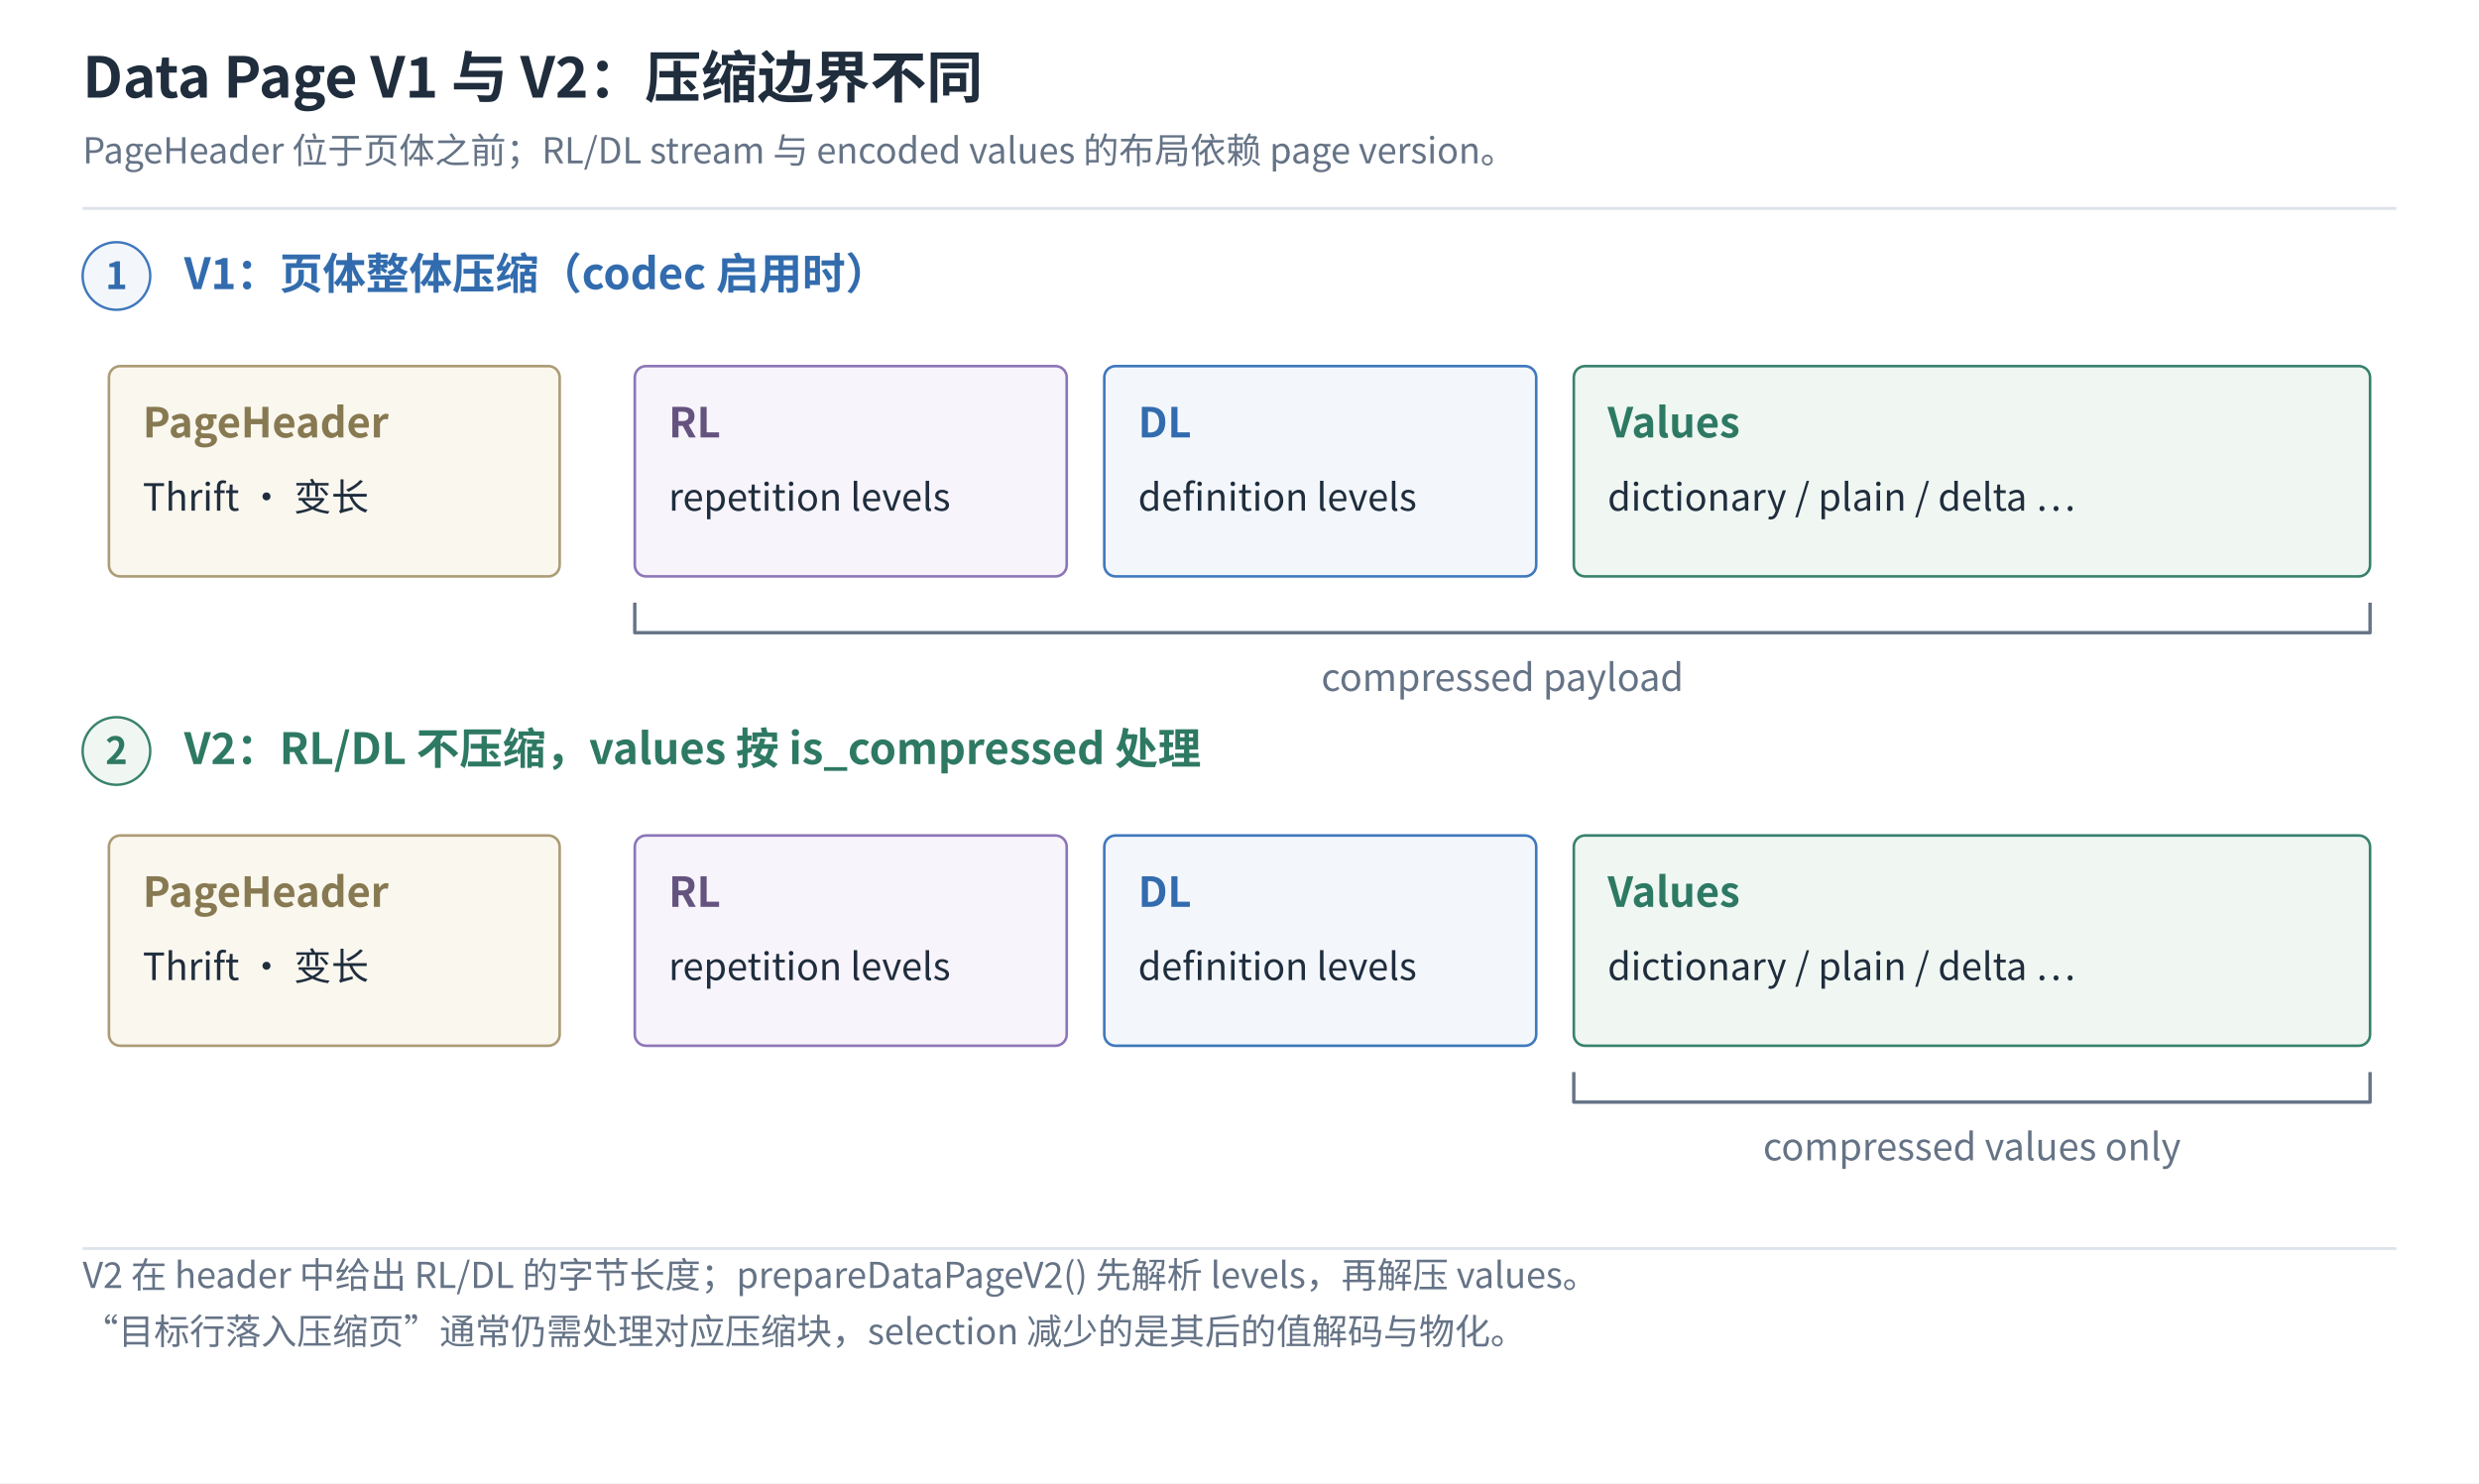
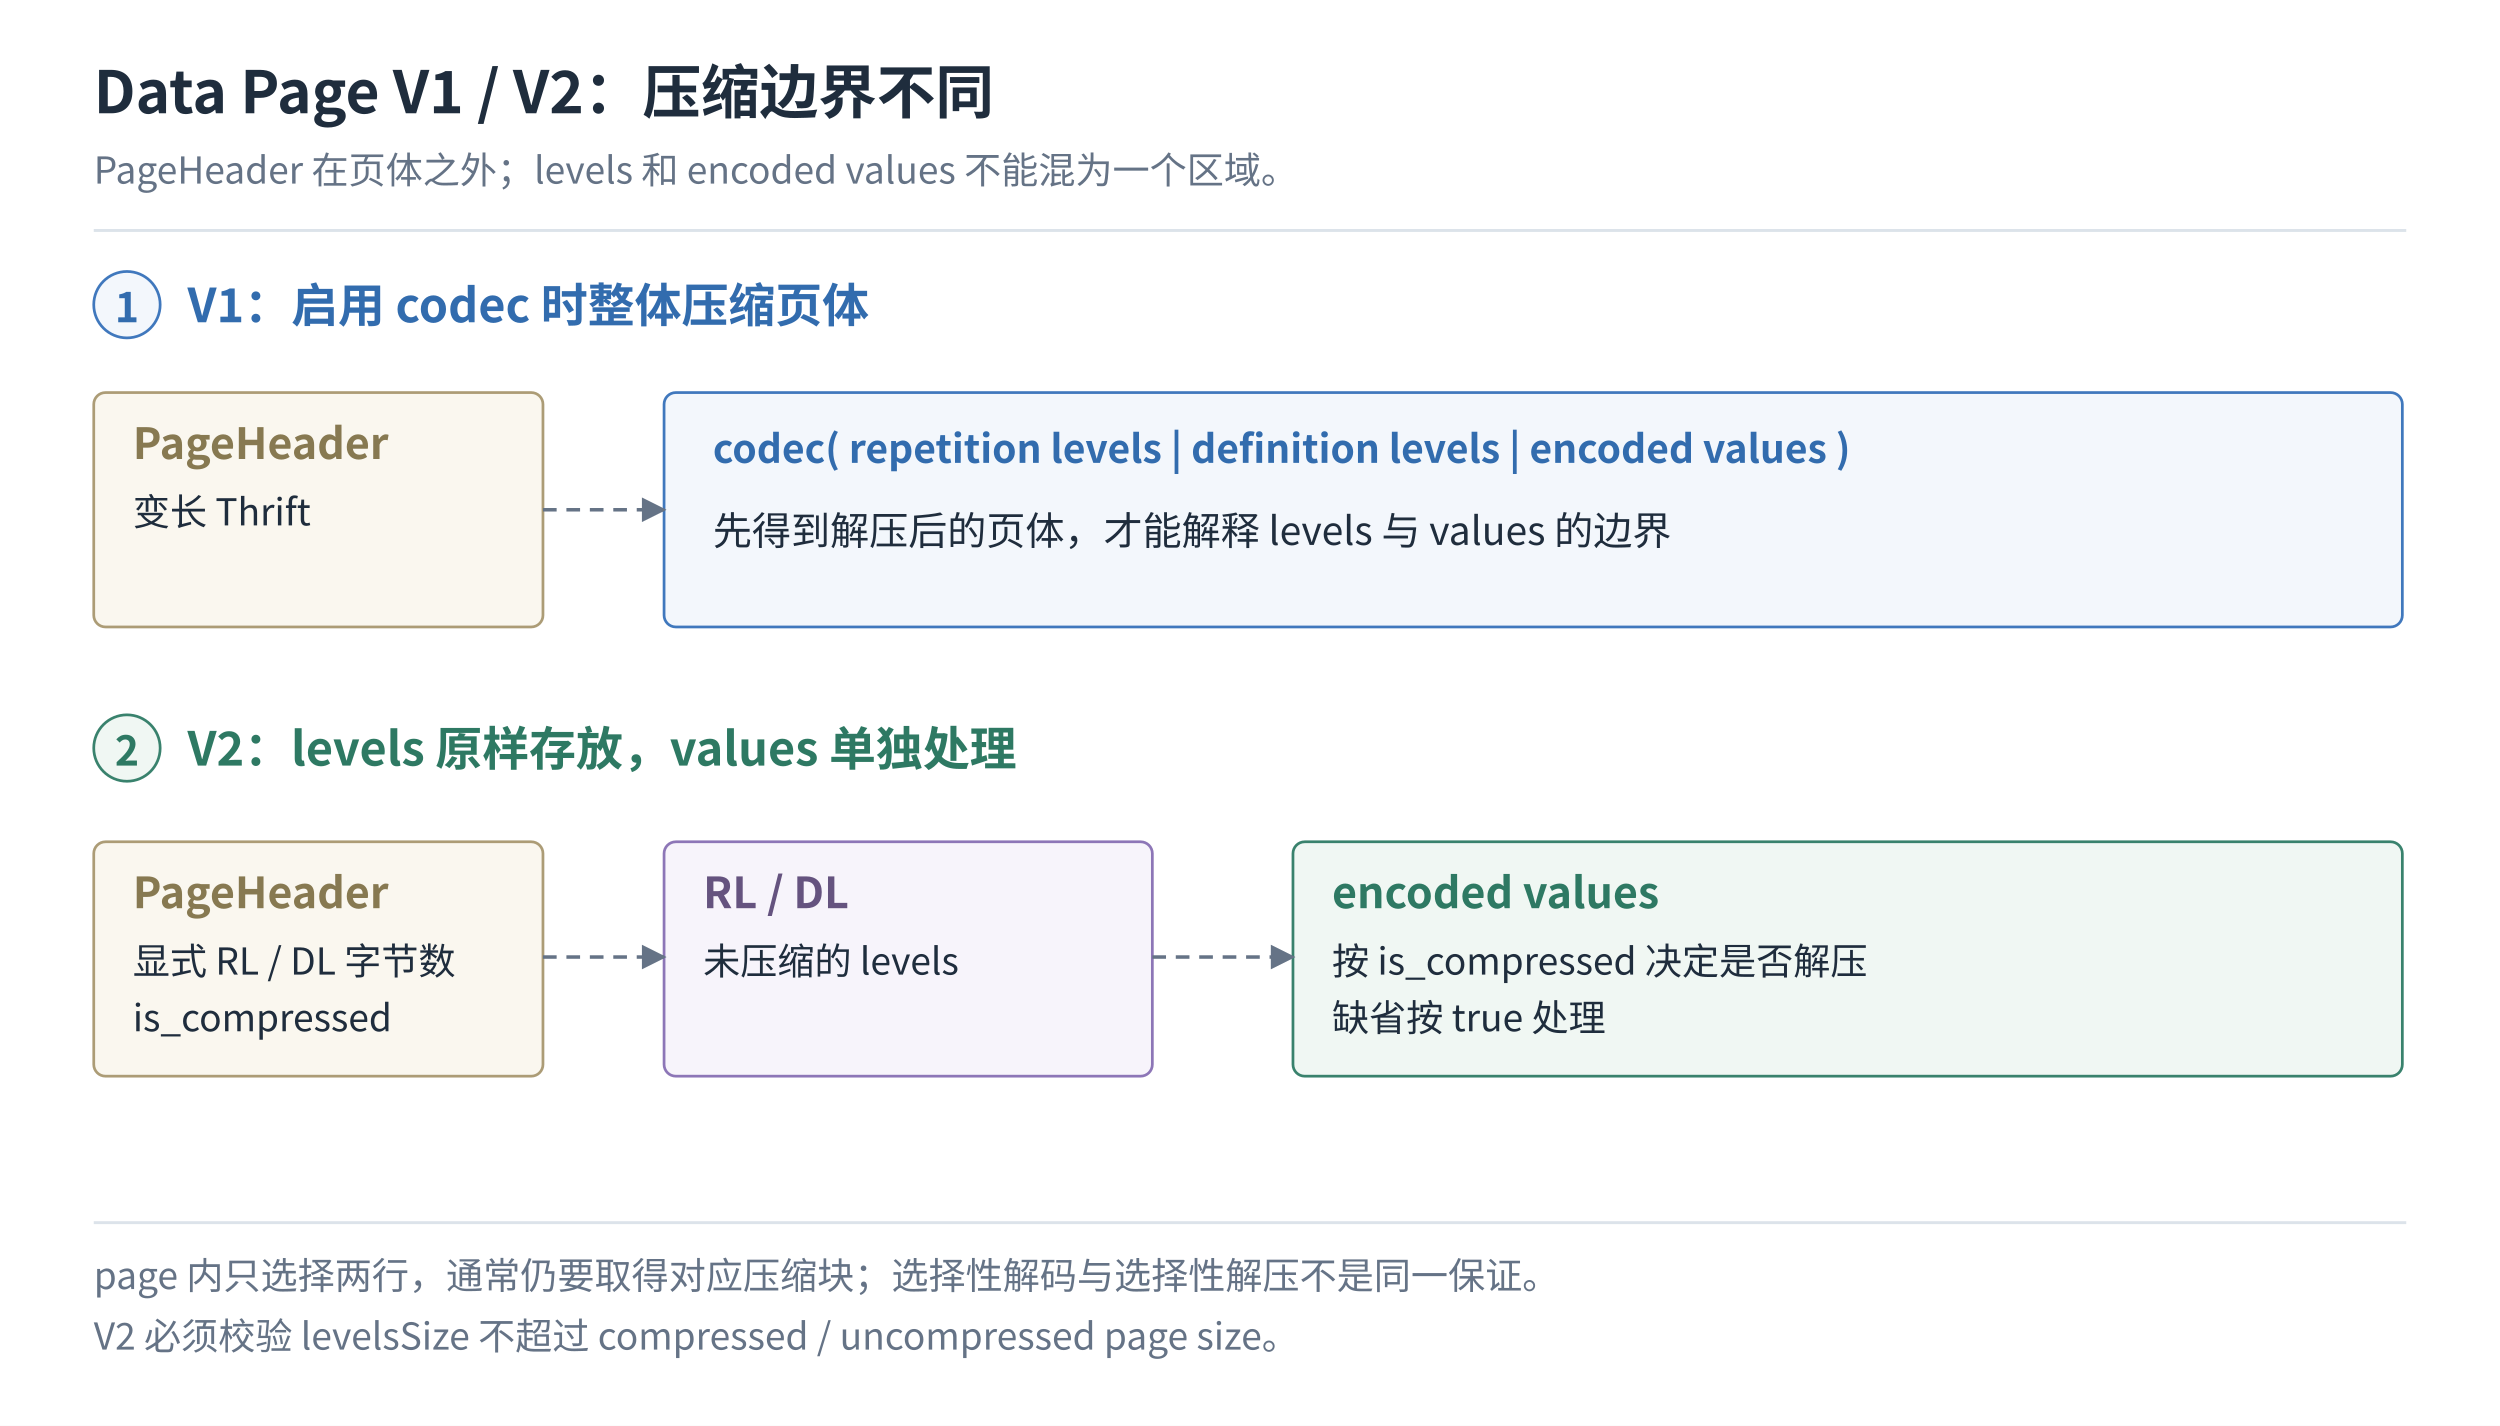
- <svg xmlns="http://www.w3.org/2000/svg" width="1320" height="790" viewBox="0 0 1320 790">
+ <svg xmlns="http://www.w3.org/2000/svg" width="1280" height="730" viewBox="0 0 1280 730" role="img">
  <defs>
-     <marker id="arr-muted" markerUnits="userSpaceOnUse" markerWidth="11" markerHeight="11" refX="10" refY="5" orient="auto">
-       <path d="M0 0L10 5L0 10Z" fill="#657386" />
+     <marker id="arr-muted" viewBox="0 0 10 10" refX="9" refY="5" markerWidth="7" markerHeight="7" orient="auto-start-reverse">
+       <path d="M 0 0 L 10 5 L 0 10 z" fill="#657386" />
    </marker>
-     <marker id="arr-blue" markerUnits="userSpaceOnUse" markerWidth="11" markerHeight="11" refX="10" refY="5" orient="auto">
-       <path d="M0 0L10 5L0 10Z" fill="#4078bd" />
+     <marker id="arr-blue" viewBox="0 0 10 10" refX="9" refY="5" markerWidth="7" markerHeight="7" orient="auto-start-reverse">
+       <path d="M 0 0 L 10 5 L 0 10 z" fill="#4078bd" />
    </marker>
-     <marker id="arr-green" markerUnits="userSpaceOnUse" markerWidth="11" markerHeight="11" refX="10" refY="5" orient="auto">
-       <path d="M0 0L10 5L0 10Z" fill="#39826d" />
+     <marker id="arr-green" viewBox="0 0 10 10" refX="9" refY="5" markerWidth="7" markerHeight="7" orient="auto-start-reverse">
+       <path d="M 0 0 L 10 5 L 0 10 z" fill="#39826d" />
    </marker>
-     <marker id="arr-purple" markerUnits="userSpaceOnUse" markerWidth="11" markerHeight="11" refX="10" refY="5" orient="auto">
-       <path d="M0 0L10 5L0 10Z" fill="#8d76b7" />
+     <marker id="arr-purple" viewBox="0 0 10 10" refX="9" refY="5" markerWidth="7" markerHeight="7" orient="auto-start-reverse">
+       <path d="M 0 0 L 10 5 L 0 10 z" fill="#8d76b7" />
    </marker>
-     <marker id="arr-warm" markerUnits="userSpaceOnUse" markerWidth="11" markerHeight="11" refX="10" refY="5" orient="auto">
-       <path d="M0 0L10 5L0 10Z" fill="#ac9c76" />
+     <marker id="arr-warm" viewBox="0 0 10 10" refX="9" refY="5" markerWidth="7" markerHeight="7" orient="auto-start-reverse">
+       <path d="M 0 0 L 10 5 L 0 10 z" fill="#ac9c76" />
    </marker>
-     <marker id="arr-red" markerUnits="userSpaceOnUse" markerWidth="11" markerHeight="11" refX="10" refY="5" orient="auto">
-       <path d="M0 0L10 5L0 10Z" fill="#a95f64" />
+     <marker id="arr-red" viewBox="0 0 10 10" refX="9" refY="5" markerWidth="7" markerHeight="7" orient="auto-start-reverse">
+       <path d="M 0 0 L 10 5 L 0 10 z" fill="#a95f64" />
    </marker>
  </defs>
-   <rect x="0" y="0" width="1320" height="790" rx="0" fill="#fff" stroke="none" stroke-width="0" />
-   <text x="44" y="52" font-family="Noto Sans CJK SC, Noto Sans SC, Arial, sans-serif" font-size="30" font-weight="700" text-anchor="start" fill="#1f2d3d">Data Page V1 与 V2：压缩边界不同</text>
-   <text x="44" y="87" font-family="Noto Sans CJK SC, Noto Sans SC, Arial, sans-serif" font-size="19" font-weight="400" text-anchor="start" fill="#657386">PageHeader 位于页体之前；RL/DL stream 与 encoded values 的布局依赖 page version。</text>
-   <path d="M44 111L1276 111" fill="none" stroke="#dce3ea" stroke-width="1.5" stroke-linejoin="round" />
-   <circle cx="62" cy="147" r="18" fill="#f3f7fc" stroke="#4078bd" stroke-width="1.3" />
-   <text x="62" y="154" font-family="Noto Sans CJK SC, Noto Sans SC, Arial, sans-serif" font-size="20" font-weight="700" text-anchor="middle" fill="#326cae">1</text>
-   <text x="98" y="154" font-family="Noto Sans CJK SC, Noto Sans SC, Arial, sans-serif" font-size="23" font-weight="700" text-anchor="start" fill="#326cae">V1：页体整体压缩（codec 启用时）</text>
-   <circle cx="62" cy="400" r="18" fill="#f0f7f3" stroke="#39826d" stroke-width="1.3" />
-   <text x="62" y="407" font-family="Noto Sans CJK SC, Noto Sans SC, Arial, sans-serif" font-size="20" font-weight="700" text-anchor="middle" fill="#2e7963">2</text>
-   <text x="98" y="407" font-family="Noto Sans CJK SC, Noto Sans SC, Arial, sans-serif" font-size="23" font-weight="700" text-anchor="start" fill="#2e7963">V2：RL/DL 不压缩，values 按 is_compressed 处理</text>
-   <rect x="58" y="195" width="240" height="112" rx="6" fill="#faf7ef" stroke="#ac9c76" stroke-width="1.4" />
-   <text x="76" y="233" font-family="Noto Sans CJK SC, Noto Sans SC, Arial, sans-serif" font-size="22" font-weight="700" text-anchor="start" fill="#877951">PageHeader</text>
-   <text x="76" y="272" font-family="Noto Sans CJK SC, Noto Sans SC, Arial, sans-serif" font-size="20" font-weight="400" text-anchor="start" fill="#1f2d3d">Thrift · 变长</text>
-   <rect x="338" y="195" width="230" height="112" rx="6" fill="#f7f4fb" stroke="#8d76b7" stroke-width="1.4" />
-   <text x="356" y="233" font-family="Noto Sans CJK SC, Noto Sans SC, Arial, sans-serif" font-size="22" font-weight="700" text-anchor="start" fill="#65537f">RL</text>
-   <text x="356" y="272" font-family="Noto Sans CJK SC, Noto Sans SC, Arial, sans-serif" font-size="20" font-weight="400" text-anchor="start" fill="#1f2d3d">repetition levels</text>
-   <rect x="588" y="195" width="230" height="112" rx="6" fill="#f3f7fc" stroke="#4078bd" stroke-width="1.4" />
-   <text x="606" y="233" font-family="Noto Sans CJK SC, Noto Sans SC, Arial, sans-serif" font-size="22" font-weight="700" text-anchor="start" fill="#326cae">DL</text>
-   <text x="606" y="272" font-family="Noto Sans CJK SC, Noto Sans SC, Arial, sans-serif" font-size="20" font-weight="400" text-anchor="start" fill="#1f2d3d">definition levels</text>
-   <rect x="838" y="195" width="424" height="112" rx="6" fill="#f0f7f3" stroke="#39826d" stroke-width="1.4" />
-   <text x="856" y="233" font-family="Noto Sans CJK SC, Noto Sans SC, Arial, sans-serif" font-size="22" font-weight="700" text-anchor="start" fill="#2e7963">Values</text>
-   <text x="856" y="272" font-family="Noto Sans CJK SC, Noto Sans SC, Arial, sans-serif" font-size="20" font-weight="400" text-anchor="start" fill="#1f2d3d">dictionary / plain / delta …</text>
-   <path d="M338 321v16H1262v-16" fill="none" stroke="#657386" stroke-width="1.8" stroke-linejoin="round" />
-   <text x="800.0" y="368" font-family="Noto Sans CJK SC, Noto Sans SC, Arial, sans-serif" font-size="20" font-weight="400" text-anchor="middle" fill="#657386">compressed payload</text>
-   <rect x="58" y="445" width="240" height="112" rx="6" fill="#faf7ef" stroke="#ac9c76" stroke-width="1.4" />
-   <text x="76" y="483" font-family="Noto Sans CJK SC, Noto Sans SC, Arial, sans-serif" font-size="22" font-weight="700" text-anchor="start" fill="#877951">PageHeader</text>
-   <text x="76" y="522" font-family="Noto Sans CJK SC, Noto Sans SC, Arial, sans-serif" font-size="20" font-weight="400" text-anchor="start" fill="#1f2d3d">Thrift · 变长</text>
-   <rect x="338" y="445" width="230" height="112" rx="6" fill="#f7f4fb" stroke="#8d76b7" stroke-width="1.4" />
-   <text x="356" y="483" font-family="Noto Sans CJK SC, Noto Sans SC, Arial, sans-serif" font-size="22" font-weight="700" text-anchor="start" fill="#65537f">RL</text>
-   <text x="356" y="522" font-family="Noto Sans CJK SC, Noto Sans SC, Arial, sans-serif" font-size="20" font-weight="400" text-anchor="start" fill="#1f2d3d">repetition levels</text>
-   <rect x="588" y="445" width="230" height="112" rx="6" fill="#f3f7fc" stroke="#4078bd" stroke-width="1.4" />
-   <text x="606" y="483" font-family="Noto Sans CJK SC, Noto Sans SC, Arial, sans-serif" font-size="22" font-weight="700" text-anchor="start" fill="#326cae">DL</text>
-   <text x="606" y="522" font-family="Noto Sans CJK SC, Noto Sans SC, Arial, sans-serif" font-size="20" font-weight="400" text-anchor="start" fill="#1f2d3d">definition levels</text>
-   <rect x="838" y="445" width="424" height="112" rx="6" fill="#f0f7f3" stroke="#39826d" stroke-width="1.4" />
-   <text x="856" y="483" font-family="Noto Sans CJK SC, Noto Sans SC, Arial, sans-serif" font-size="22" font-weight="700" text-anchor="start" fill="#2e7963">Values</text>
-   <text x="856" y="522" font-family="Noto Sans CJK SC, Noto Sans SC, Arial, sans-serif" font-size="20" font-weight="400" text-anchor="start" fill="#1f2d3d">dictionary / plain / delta …</text>
-   <path d="M838 571v16H1262v-16" fill="none" stroke="#657386" stroke-width="1.8" stroke-linejoin="round" />
-   <text x="1050.0" y="618" font-family="Noto Sans CJK SC, Noto Sans SC, Arial, sans-serif" font-size="20" font-weight="400" text-anchor="middle" fill="#657386">compressed values only</text>
-   <path d="M44 665L1276 665" fill="none" stroke="#dce3ea" stroke-width="1.5" stroke-linejoin="round" />
-   <text x="44" y="686" font-family="Noto Sans CJK SC, Noto Sans SC, Arial, sans-serif" font-size="19" font-weight="400" text-anchor="start" fill="#657386">V2 在 header 中给出 RL/DL 的字节长度；prepareDataPageV2() 先解析 levels，再解压 values。</text>
-   <text x="44" y="716" font-family="Noto Sans CJK SC, Noto Sans SC, Arial, sans-serif" font-size="19" font-weight="400" text-anchor="start" fill="#657386">“目标行落入压缩页”通常仍需处理对应压缩块，selection 减少的是其后的值解码与物化。</text>
+   <rect width="1280" height="730" fill="white" />
+   <text x="48" y="58" font-family="Noto Sans SC, Noto Sans CJK SC, Inter, Arial, sans-serif" font-size="30" fill="#1f2d3d" font-weight="600" text-anchor="start">Data Page V1 / V2：压缩边界不同</text>
+   <text x="48" y="94" font-family="Noto Sans SC, Noto Sans CJK SC, Inter, Arial, sans-serif" font-size="19" fill="#657386" font-weight="400" text-anchor="start">PageHeader 在页体之外；levels 和 encoded values 不能混为一个区域。</text>
+   <line x1="48" y1="118" x2="1232" y2="118" stroke="#dce3ea" stroke-width="1.5" />
+   <rect x="48" y="139" width="34" height="34" rx="17" fill="#f3f7fc" stroke="#4078bd" stroke-width="1.4" />
+   <text x="65" y="165" font-family="Noto Sans SC, Noto Sans CJK SC, Inter, Arial, sans-serif" font-size="21" fill="#326cae" font-weight="600" text-anchor="middle">1</text>
+   <text x="96" y="165" font-family="Noto Sans SC, Noto Sans CJK SC, Inter, Arial, sans-serif" font-size="24" fill="#326cae" font-weight="600" text-anchor="start">V1：启用 codec 时整体压缩页体</text>
+   <g class="card">
+     <rect x="48" y="201" width="230" height="120" rx="6" fill="#faf7ef" stroke="#ac9c76" stroke-width="1.4" />
+     <text x="68" y="235" font-family="Noto Sans SC, Noto Sans CJK SC, Inter, Arial, sans-serif" font-size="22" fill="#877951" font-weight="600" text-anchor="start">PageHeader</text>
+     <text x="68" y="269" font-family="Noto Sans SC, Noto Sans CJK SC, Inter, Arial, sans-serif" font-size="19" fill="#1f2d3d" font-weight="400" text-anchor="start">变长 Thrift</text>
+   </g>
+   <rect x="340" y="201" width="890" height="120" rx="6" fill="#f3f7fc" stroke="#4078bd" stroke-width="1.4" />
+   <text x="365" y="237" font-family="Noto Sans SC, Noto Sans CJK SC, Inter, Arial, sans-serif" font-size="20" fill="#326cae" font-weight="600" text-anchor="start">codec( repetition levels | definition levels | encoded values )</text>
+   <text x="365" y="279" font-family="Noto Sans SC, Noto Sans CJK SC, Inter, Arial, sans-serif" font-size="20" fill="#1f2d3d" font-weight="400" text-anchor="start">先得到解压后的页体，才能解释 levels 与 values 的边界</text>
+   <polyline points="278,261 340,261" fill="none" stroke="#657386" stroke-width="1.8" stroke-dasharray="7 5" marker-end="url(#arr-muted)" />
+   <rect x="48" y="366" width="34" height="34" rx="17" fill="#f0f7f3" stroke="#39826d" stroke-width="1.4" />
+   <text x="65" y="392" font-family="Noto Sans SC, Noto Sans CJK SC, Inter, Arial, sans-serif" font-size="21" fill="#2e7963" font-weight="600" text-anchor="middle">2</text>
+   <text x="96" y="392" font-family="Noto Sans SC, Noto Sans CJK SC, Inter, Arial, sans-serif" font-size="24" fill="#2e7963" font-weight="600" text-anchor="start">V2：levels 原样存放，values 单独处理</text>
+   <g class="card">
+     <rect x="48" y="431" width="230" height="120" rx="6" fill="#faf7ef" stroke="#ac9c76" stroke-width="1.4" />
+     <text x="68" y="465" font-family="Noto Sans SC, Noto Sans CJK SC, Inter, Arial, sans-serif" font-size="22" fill="#877951" font-weight="600" text-anchor="start">PageHeader</text>
+     <text x="68" y="499" font-family="Noto Sans SC, Noto Sans CJK SC, Inter, Arial, sans-serif" font-size="19" fill="#1f2d3d" font-weight="400" text-anchor="start">显式 RL / DL 字节数</text>
+     <text x="68" y="528" font-family="Noto Sans SC, Noto Sans CJK SC, Inter, Arial, sans-serif" font-size="19" fill="#1f2d3d" font-weight="400" text-anchor="start">is_compressed</text>
+   </g>
+   <g class="card">
+     <rect x="340" y="431" width="250" height="120" rx="6" fill="#f7f4fb" stroke="#8d76b7" stroke-width="1.4" />
+     <text x="360" y="465" font-family="Noto Sans SC, Noto Sans CJK SC, Inter, Arial, sans-serif" font-size="22" fill="#65537f" font-weight="600" text-anchor="start">RL / DL</text>
+     <text x="360" y="499" font-family="Noto Sans SC, Noto Sans CJK SC, Inter, Arial, sans-serif" font-size="19" fill="#1f2d3d" font-weight="400" text-anchor="start">未压缩的 levels</text>
+   </g>
+   <g class="card">
+     <rect x="662" y="431" width="568" height="120" rx="6" fill="#f0f7f3" stroke="#39826d" stroke-width="1.4" />
+     <text x="682" y="465" font-family="Noto Sans SC, Noto Sans CJK SC, Inter, Arial, sans-serif" font-size="22" fill="#2e7963" font-weight="600" text-anchor="start">encoded values</text>
+     <text x="682" y="499" font-family="Noto Sans SC, Noto Sans CJK SC, Inter, Arial, sans-serif" font-size="19" fill="#1f2d3d" font-weight="400" text-anchor="start">按 is_compressed 决定是否解压</text>
+     <text x="682" y="528" font-family="Noto Sans SC, Noto Sans CJK SC, Inter, Arial, sans-serif" font-size="19" fill="#1f2d3d" font-weight="400" text-anchor="start">缺省按 true 处理</text>
+   </g>
+   <polyline points="278,490 340,490" fill="none" stroke="#657386" stroke-width="1.8" stroke-dasharray="7 5" marker-end="url(#arr-muted)" />
+   <polyline points="590,490 662,490" fill="none" stroke="#657386" stroke-width="1.8" stroke-dasharray="7 5" marker-end="url(#arr-muted)" />
+   <line x1="48" y1="626" x2="1232" y2="626" stroke="#dce3ea" stroke-width="1.5" />
+   <text x="48" y="660" font-family="Noto Sans SC, Noto Sans CJK SC, Inter, Arial, sans-serif" font-size="19" fill="#657386" font-weight="400" text-anchor="start">page 内只选择两行，通常仍要取得对应压缩块；选择性解码与选择性解压不是同一保证。</text>
+   <text x="48" y="691" font-family="Noto Sans SC, Noto Sans CJK SC, Inter, Arial, sans-serif" font-size="19" fill="#657386" font-weight="400" text-anchor="start">V2 必须校验 levelsSize 不超过 compressed / uncompressed page size。</text>
</svg>
